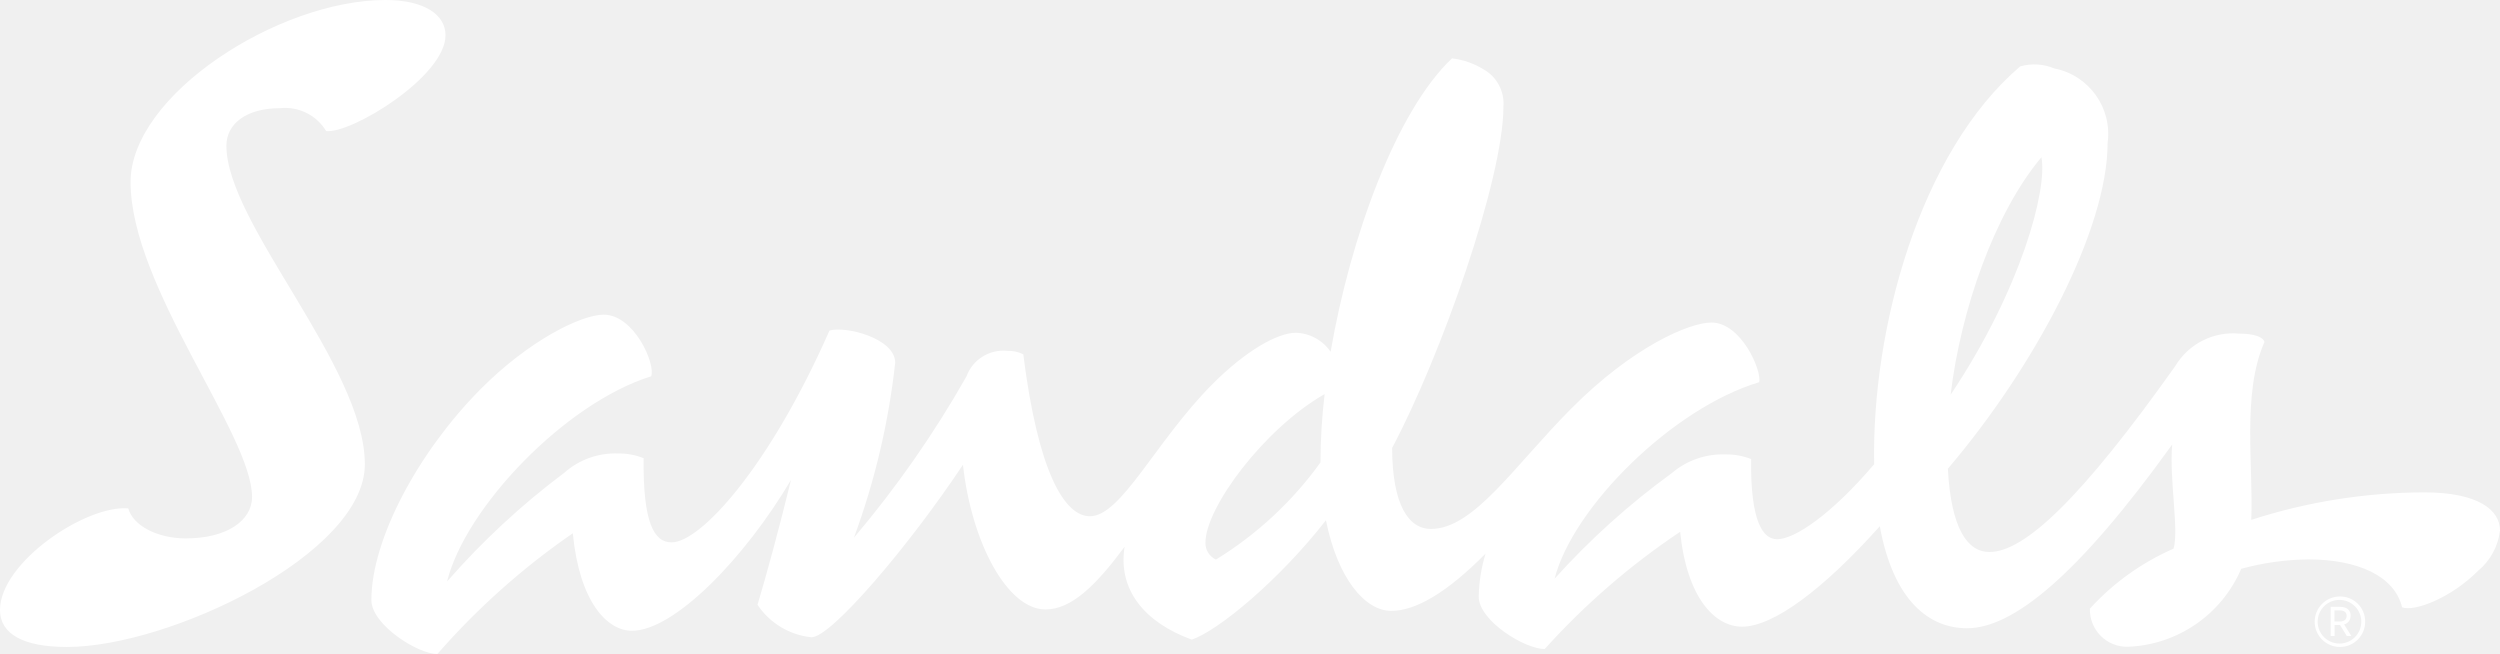
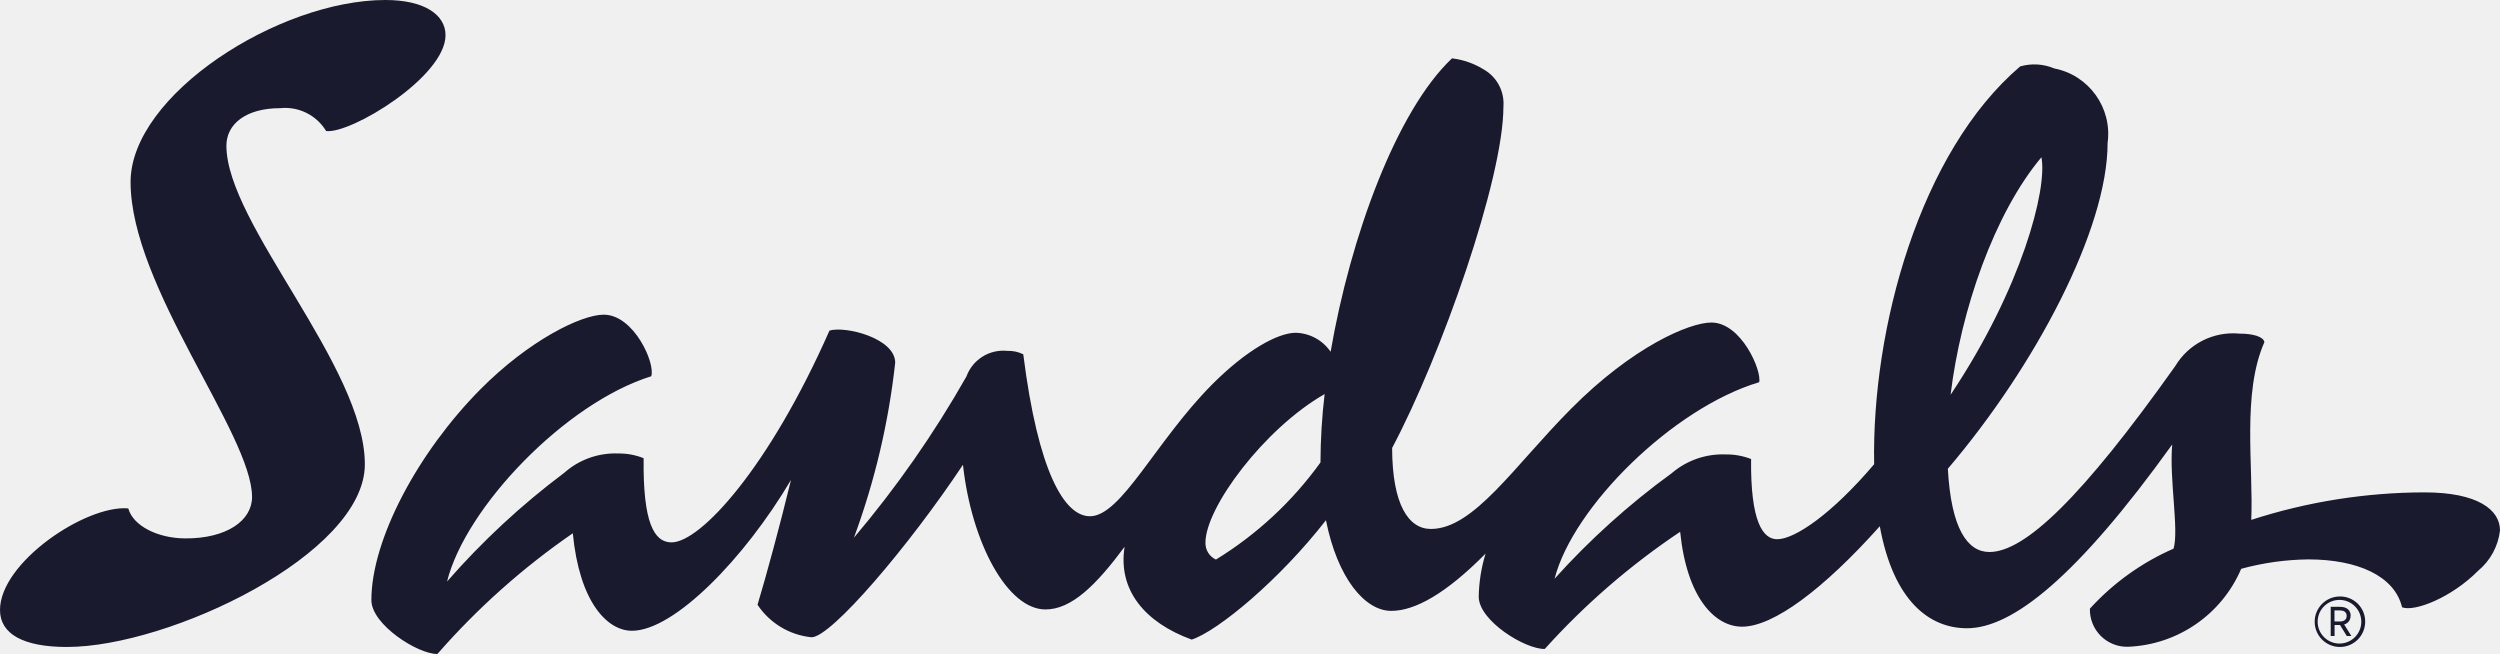
- <svg xmlns="http://www.w3.org/2000/svg" viewBox="0 0 100 26.159" fill="#ffffff">
+ <svg xmlns="http://www.w3.org/2000/svg" viewBox="0 0 100 26.159" fill="#1a1a2e">
  <path d="M48.637,22.383a.724.724,0,0,1-.419-.679c0-1.4,2.349-4.56,4.767-5.941a23.6,23.6,0,0,0-.166,2.735,14.488,14.488,0,0,1-4.182,3.885M81.657,6.29c.245,1.278-.79,5.244-3.633,9.5.407-3.386,1.751-7.26,3.633-9.5M11.207,4.327a1.915,1.915,0,0,1,1.839.915c1,.118,4.775-2.175,4.775-3.835C17.821.6,16.992,0,15.416,0,11.144,0,5.223,3.8,5.223,7.279c0,4.192,4.859,10.091,4.859,12.6,0,.944-1.014,1.665-2.674,1.657-1.107-.005-2.088-.507-2.277-1.2C3.438,20.189,0,22.494,0,24.4c0,.958.933,1.479,2.675,1.479,4.089,0,11.919-3.713,11.919-7.307,0-3.916-5.538-9.621-5.538-12.745,0-.85.761-1.5,2.151-1.5M90.05,20.8c.094-2.112-.38-5.071.527-7.117-.045-.216-.448-.338-1-.338a2.694,2.694,0,0,0-2.568,1.3c-3.738,5.266-6.016,7.435-7.432,7.435-.877,0-1.533-.93-1.663-3.33,3.491-4.1,6.39-9.574,6.39-13.032a2.667,2.667,0,0,0-2.131-2.98,2.056,2.056,0,0,0-1.366-.082c-4.019,3.43-5.943,10.486-5.841,15.913-1.7,2-3.177,3-3.88,3-.573,0-1.071-.707-1.042-3.208a2.7,2.7,0,0,0-1.013-.184,3.132,3.132,0,0,0-2.164.752,30.164,30.164,0,0,0-4.684,4.22c.738-2.875,4.735-6.831,8.184-7.861.112-.46-.717-2.387-1.912-2.387-.876,0-3.146.965-5.611,3.448-2.286,2.3-3.891,4.809-5.608,4.809-.892,0-1.545-.962-1.551-3.24,1.96-3.687,4.452-10.76,4.452-13.655a1.57,1.57,0,0,0-.794-1.489,3.114,3.114,0,0,0-1.263-.44c-2.225,2.1-4.065,7.145-4.855,11.737a1.745,1.745,0,0,0-1.395-.76c-.714,0-1.983.695-3.351,2.073-2.253,2.27-3.627,5.266-4.881,5.266-1.024,0-2.074-1.769-2.667-6.478a1.314,1.314,0,0,0-.635-.137,1.57,1.57,0,0,0-1.639,1.025,42.173,42.173,0,0,1-4.5,6.448,29.52,29.52,0,0,0,1.651-7c0-.974-1.976-1.478-2.629-1.285-2.419,5.486-5.16,8.472-6.318,8.472-.7,0-1.146-.791-1.116-3.367a2.626,2.626,0,0,0-1.014-.189,3.071,3.071,0,0,0-2.164.775,30.5,30.5,0,0,0-4.685,4.347c.737-2.96,4.721-7.136,8.166-8.21.181-.495-.683-2.464-1.9-2.464-.9,0-2.991,1.029-4.933,2.987-2.5,2.522-4.36,6.01-4.36,8.43,0,.986,1.876,2.172,2.642,2.154a29.165,29.165,0,0,1,5.415-4.827c.268,2.767,1.383,3.9,2.366,3.9,1.687,0,4.5-2.887,6.362-6.034-.445,1.83-.983,3.813-1.339,4.994a2.949,2.949,0,0,0,2.16,1.3c.789,0,3.9-3.654,6.057-6.9.348,3.145,1.786,5.787,3.3,5.787,1.042,0,2.023-.965,3.166-2.507-.276,1.725.806,3.029,2.685,3.713,1.051-.348,3.515-2.391,5.369-4.775.462,2.319,1.557,3.626,2.612,3.626.957,0,2.2-.7,3.773-2.291a6.245,6.245,0,0,0-.274,1.722c0,.967,1.863,2.11,2.642,2.092a28.922,28.922,0,0,1,5.415-4.686c.27,2.661,1.4,3.795,2.476,3.795,1.254,0,3.259-1.5,5.51-4.017.548,3,1.989,4.08,3.488,4.08,1.814,0,4.4-2.05,8.208-7.35-.122,1.392.276,3.409.055,4.166a9.852,9.852,0,0,0-3.347,2.4,1.485,1.485,0,0,0,1.514,1.525,5.142,5.142,0,0,0,4.538-3.119,10.64,10.64,0,0,1,2.685-.376c1.965,0,3.452.66,3.75,1.916.5.189,1.972-.383,3.043-1.462A2.461,2.461,0,0,0,100,21.218c0-.819-.876-1.523-3.023-1.523a22.6,22.6,0,0,0-6.926,1.1m3.976,3.838c0-.218-.146-.36-.423-.36h-.376V25.44h.155V25H93.6l.272.44h.182l-.288-.462a.341.341,0,0,0,.256-.342m-.425.223h-.218v-.442H93.6c.183,0,.266.089.266.219s-.082.223-.266.223m-.021-1a1.01,1.01,0,1,0,1.028,1.013,1,1,0,0,0-1.028-1.013m0,1.883a.873.873,0,0,1,0-1.746.873.873,0,0,1,0,1.746" />
</svg>
